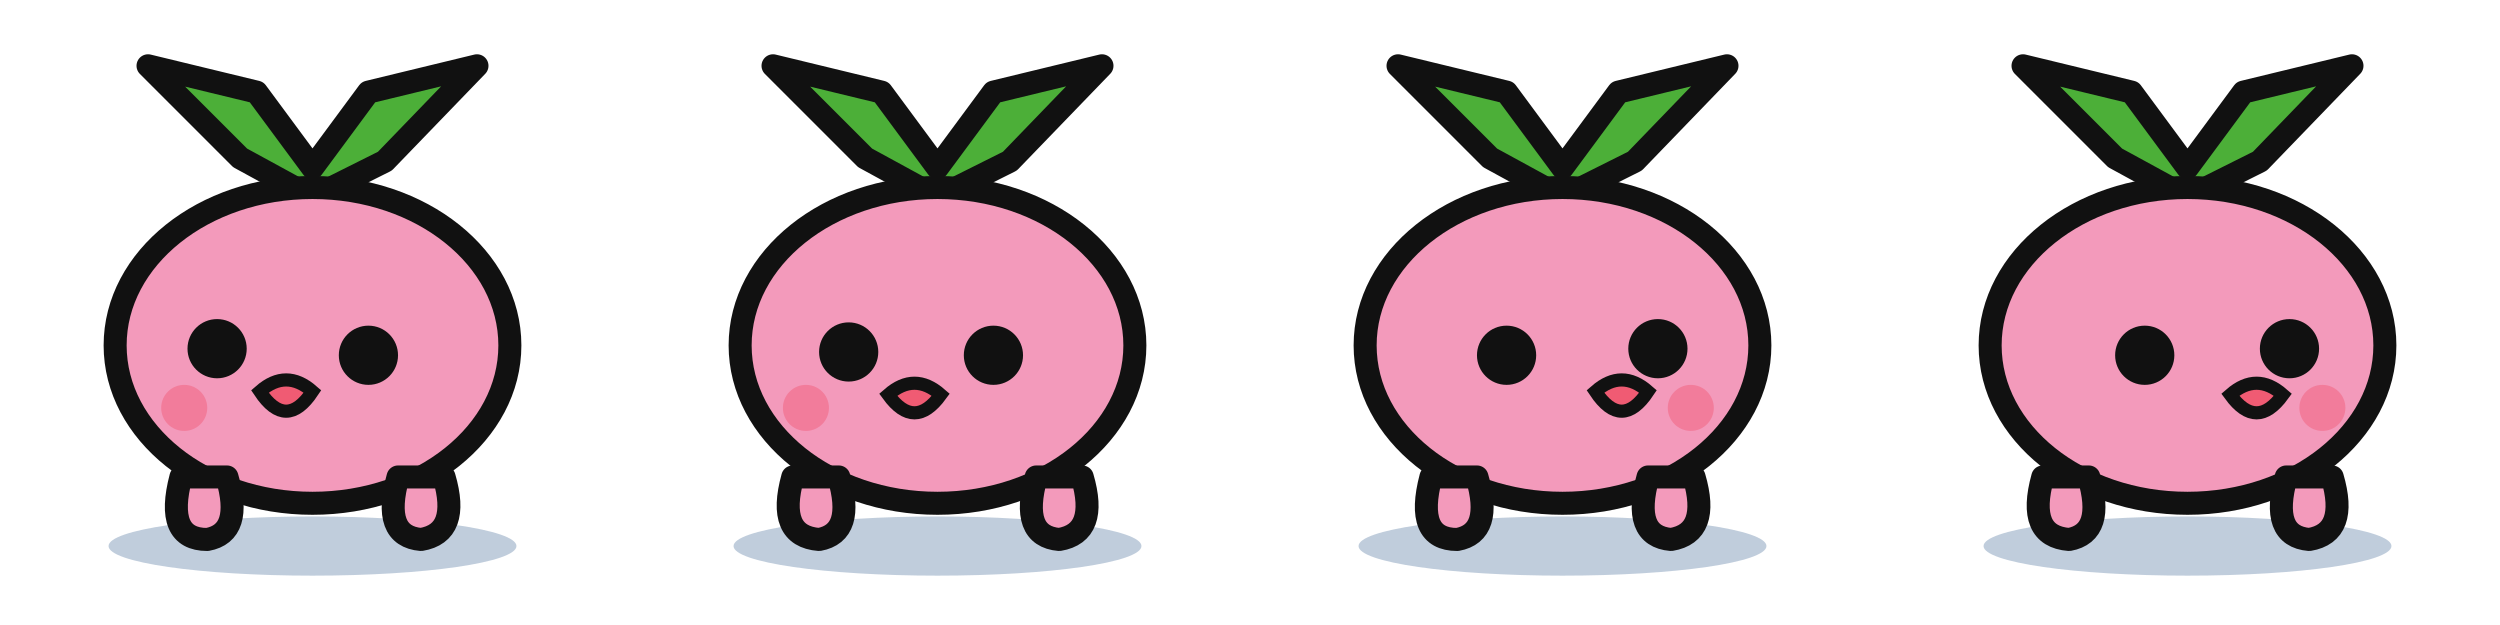
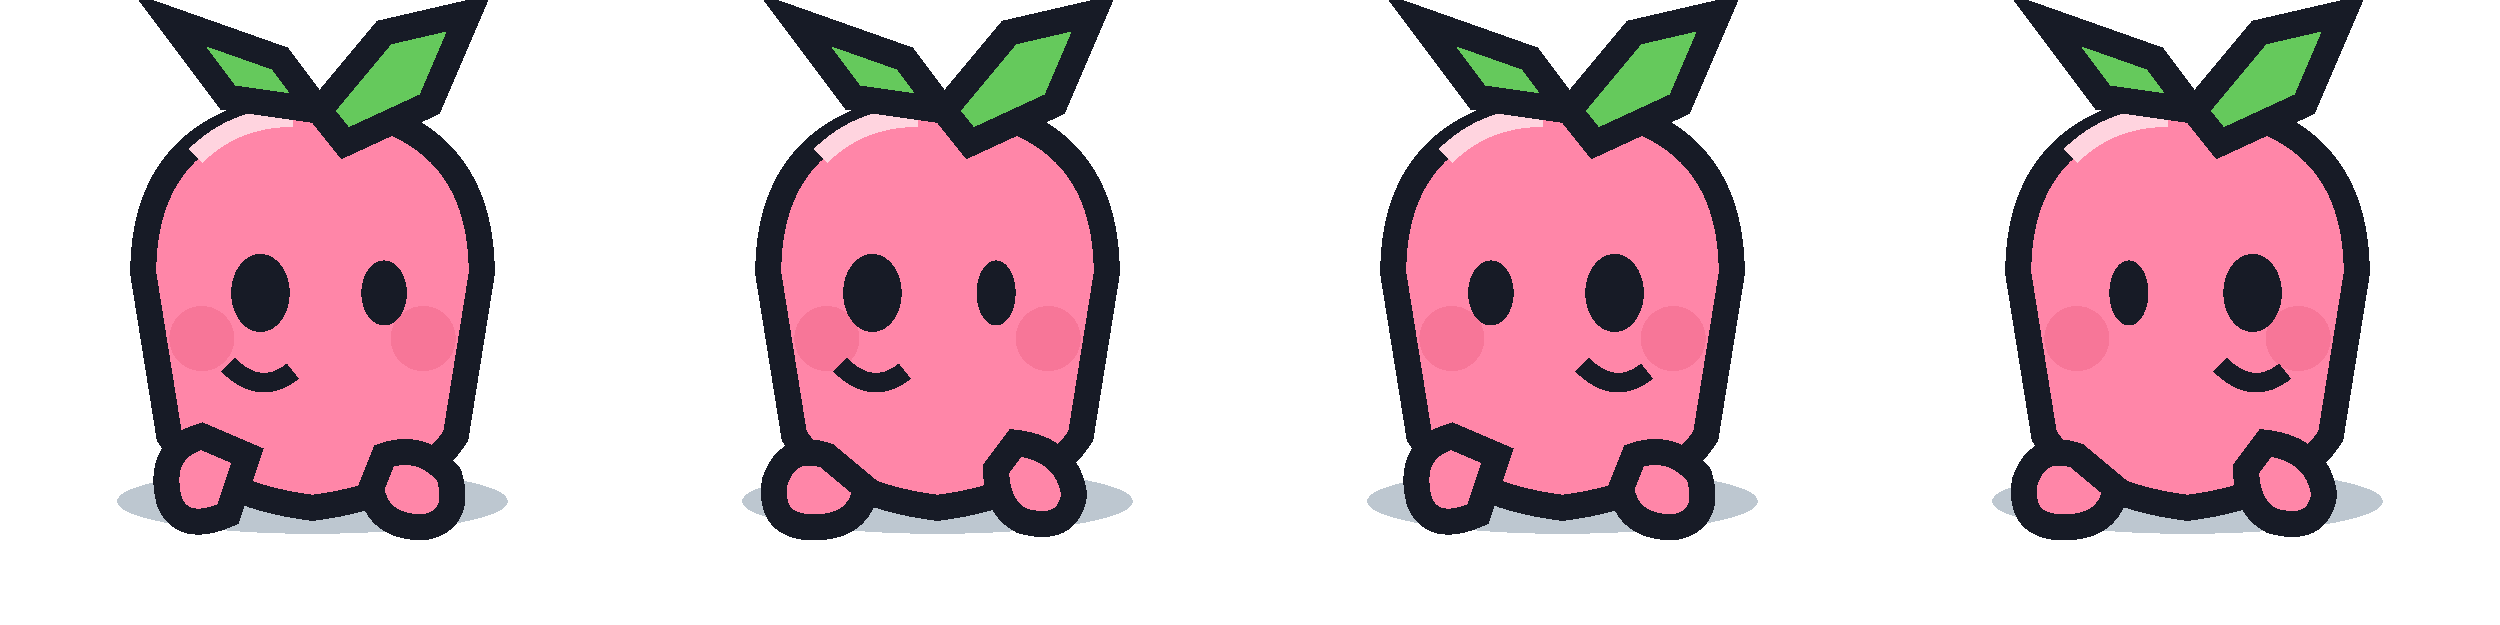
- <svg xmlns="http://www.w3.org/2000/svg" width="760" height="190" viewBox="0 0 760 190">
+ <svg xmlns="http://www.w3.org/2000/svg" viewBox="0 0 384 96" shape-rendering="crispEdges">
  <defs>
-     <style>.p{stroke:#111;stroke-width:7;stroke-linejoin:round;stroke-linecap:round}.eye{fill:#111}.mouth{fill:#f05b73;stroke:#111;stroke-width:4}</style>
+     <g id="body">
+       <ellipse cx="48" cy="77" rx="30" ry="5" fill="#9aa9b7" opacity=".65" />
+       <path d="M22 42Q22 18 48 16Q74 18 74 42L70 67Q64 76 48 78Q32 76 26 67Z" fill="#ff86a8" stroke="#171b26" stroke-width="4" />
+       <path d="M30 24Q36 18 45 18" fill="none" stroke="#ffd4df" stroke-width="3" />
+       <path d="M35 15L26 3L43 9L49 17Z" fill="#65c95c" stroke="#171b26" stroke-width="4" />
+       <path d="M49 17L59 5L72 2L66 16L53 22Z" fill="#65c95c" stroke="#171b26" stroke-width="4" />
+       <circle cx="31" cy="52" r="5" fill="#f36f92" opacity=".7" />
+       <circle cx="65" cy="52" r="5" fill="#f36f92" opacity=".7" />
+     </g>
+     <g id="feetA">
+       <path d="M31 67Q24 69 26 77Q28 82 35 79L38 70Z" fill="#ff86a8" stroke="#171b26" stroke-width="4" />
+       <path d="M59 70Q65 68 69 73Q71 80 65 81Q58 81 57 75Z" fill="#ff86a8" stroke="#171b26" stroke-width="4" />
+     </g>
+     <g id="feetB">
+       <path d="M31 70Q25 68 23 74Q22 81 29 81Q36 81 37 75Z" fill="#ff86a8" stroke="#171b26" stroke-width="4" />
+       <path d="M60 68Q68 69 69 76Q68 82 61 80Q57 78 57 72Z" fill="#ff86a8" stroke="#171b26" stroke-width="4" />
+     </g>
  </defs>
-   <g transform="translate(0 0)">
-     <ellipse cx="95" cy="166" rx="62" ry="9" fill="#9eb2c9" opacity=".65" />
-     <path class="p" fill="#4caf38" d="M73 48L45 20 78 28 95 51 112 28 145 20 117 49 95 60z" />
-     <ellipse class="p" fill="#f39abb" cx="95" cy="105" rx="60" ry="48" />
-     <circle class="eye" cx="66" cy="106" r="9" />
-     <circle class="eye" cx="112" cy="108" r="9" />
-     <path class="mouth" d="M79 119q8 12 16 0q-8-7-16 0z" />
-     <circle fill="#f26f8d" cx="56" cy="124" r="7" opacity=".7" />
-     <path class="p" fill="#f39abb" d="M55 145q-5 19 8 19 11-2 6-19zM121 145q-5 18 7 19 12-2 7-19z" />
+   <g>
+     <use href="#body" />
+     <use href="#feetA" />
+     <ellipse cx="40" cy="45" rx="4.5" ry="6" fill="#171b26" />
+     <ellipse cx="59" cy="45" rx="3.5" ry="5" fill="#171b26" />
+     <path d="M35 56Q40 61 45 57" fill="none" stroke="#171b26" stroke-width="3" />
  </g>
-   <g transform="translate(190 0)">
-     <ellipse cx="95" cy="166" rx="62" ry="9" fill="#9eb2c9" opacity=".65" />
-     <path class="p" fill="#4caf38" d="M73 48L45 20 78 28 95 51 112 28 145 20 117 49 95 60z" />
-     <ellipse class="p" fill="#f39abb" cx="95" cy="105" rx="60" ry="48" />
-     <circle class="eye" cx="68" cy="107" r="9" />
-     <circle class="eye" cx="112" cy="108" r="9" />
-     <path class="mouth" d="M80 120q8 11 16 0q-8-7-16 0z" />
-     <circle fill="#f26f8d" cx="55" cy="124" r="7" opacity=".7" />
-     <path class="p" fill="#f39abb" d="M51 145q-5 18 8 19 11-2 6-19zM125 145q-5 18 7 19 12-2 7-19z" />
+   <g transform="translate(96)">
+     <use href="#body" />
+     <use href="#feetB" />
+     <ellipse cx="38" cy="45" rx="4.5" ry="6" fill="#171b26" />
+     <ellipse cx="57" cy="45" rx="3" ry="5" fill="#171b26" />
+     <path d="M33 56Q38 61 43 57" fill="none" stroke="#171b26" stroke-width="3" />
  </g>
-   <g transform="translate(380 0)">
-     <ellipse cx="95" cy="166" rx="62" ry="9" fill="#9eb2c9" opacity=".65" />
-     <path class="p" fill="#4caf38" d="M73 48L45 20 78 28 95 51 112 28 145 20 117 49 95 60z" />
-     <ellipse class="p" fill="#f39abb" cx="95" cy="105" rx="60" ry="48" />
-     <circle class="eye" cx="78" cy="108" r="9" />
-     <circle class="eye" cx="124" cy="106" r="9" />
-     <path class="mouth" d="M105 119q8 12 16 0q-8-7-16 0z" />
-     <circle fill="#f26f8d" cx="134" cy="124" r="7" opacity=".7" />
-     <path class="p" fill="#f39abb" d="M55 145q-5 19 8 19 11-2 6-19zM121 145q-5 18 7 19 12-2 7-19z" />
+   <g transform="translate(192)">
+     <use href="#body" />
+     <use href="#feetA" />
+     <ellipse cx="37" cy="45" rx="3.5" ry="5" fill="#171b26" />
+     <ellipse cx="56" cy="45" rx="4.5" ry="6" fill="#171b26" />
+     <path d="M51 56Q56 61 61 57" fill="none" stroke="#171b26" stroke-width="3" />
  </g>
-   <g transform="translate(570 0)">
-     <ellipse cx="95" cy="166" rx="62" ry="9" fill="#9eb2c9" opacity=".65" />
-     <path class="p" fill="#4caf38" d="M73 48L45 20 78 28 95 51 112 28 145 20 117 49 95 60z" />
-     <ellipse class="p" fill="#f39abb" cx="95" cy="105" rx="60" ry="48" />
-     <circle class="eye" cx="82" cy="108" r="9" />
-     <circle class="eye" cx="126" cy="106" r="9" />
-     <path class="mouth" d="M108 120q8 11 16 0q-8-7-16 0z" />
-     <circle fill="#f26f8d" cx="136" cy="124" r="7" opacity=".7" />
-     <path class="p" fill="#f39abb" d="M51 145q-5 18 8 19 11-2 6-19zM125 145q-5 18 7 19 12-2 7-19z" />
+   <g transform="translate(288)">
+     <use href="#body" />
+     <use href="#feetB" />
+     <ellipse cx="39" cy="45" rx="3" ry="5" fill="#171b26" />
+     <ellipse cx="58" cy="45" rx="4.5" ry="6" fill="#171b26" />
+     <path d="M53 56Q58 61 63 57" fill="none" stroke="#171b26" stroke-width="3" />
  </g>
</svg>
